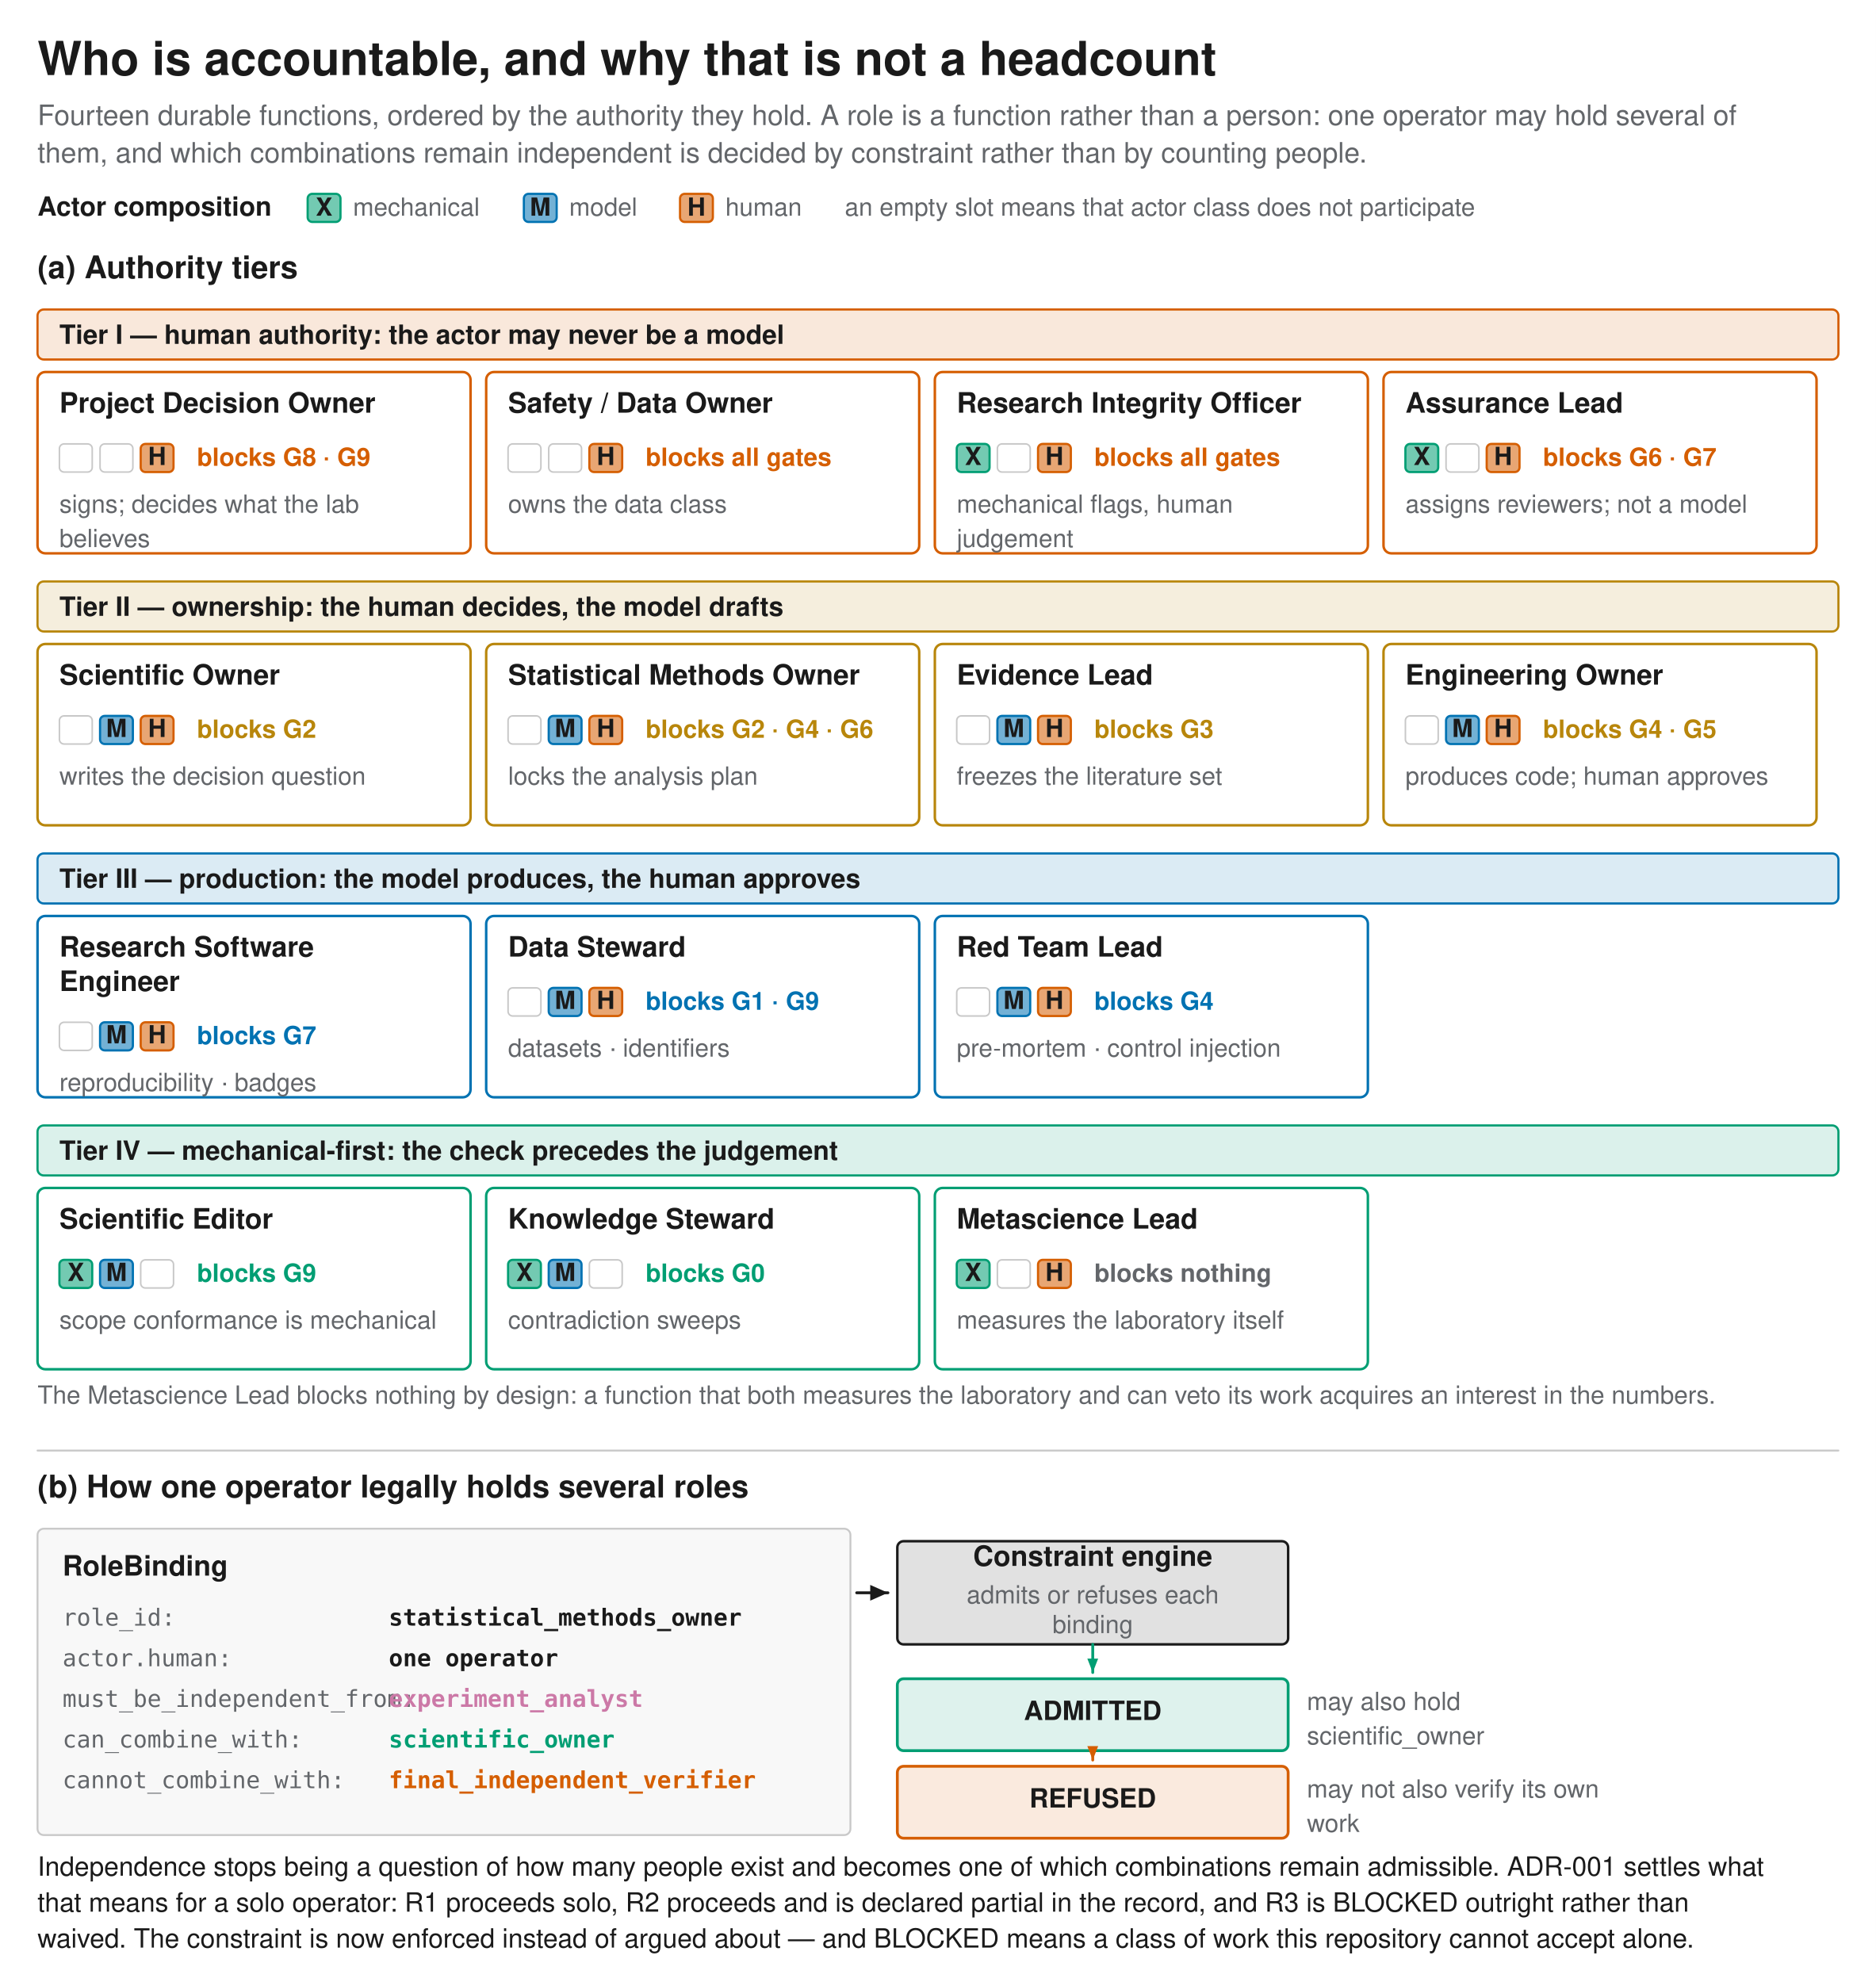
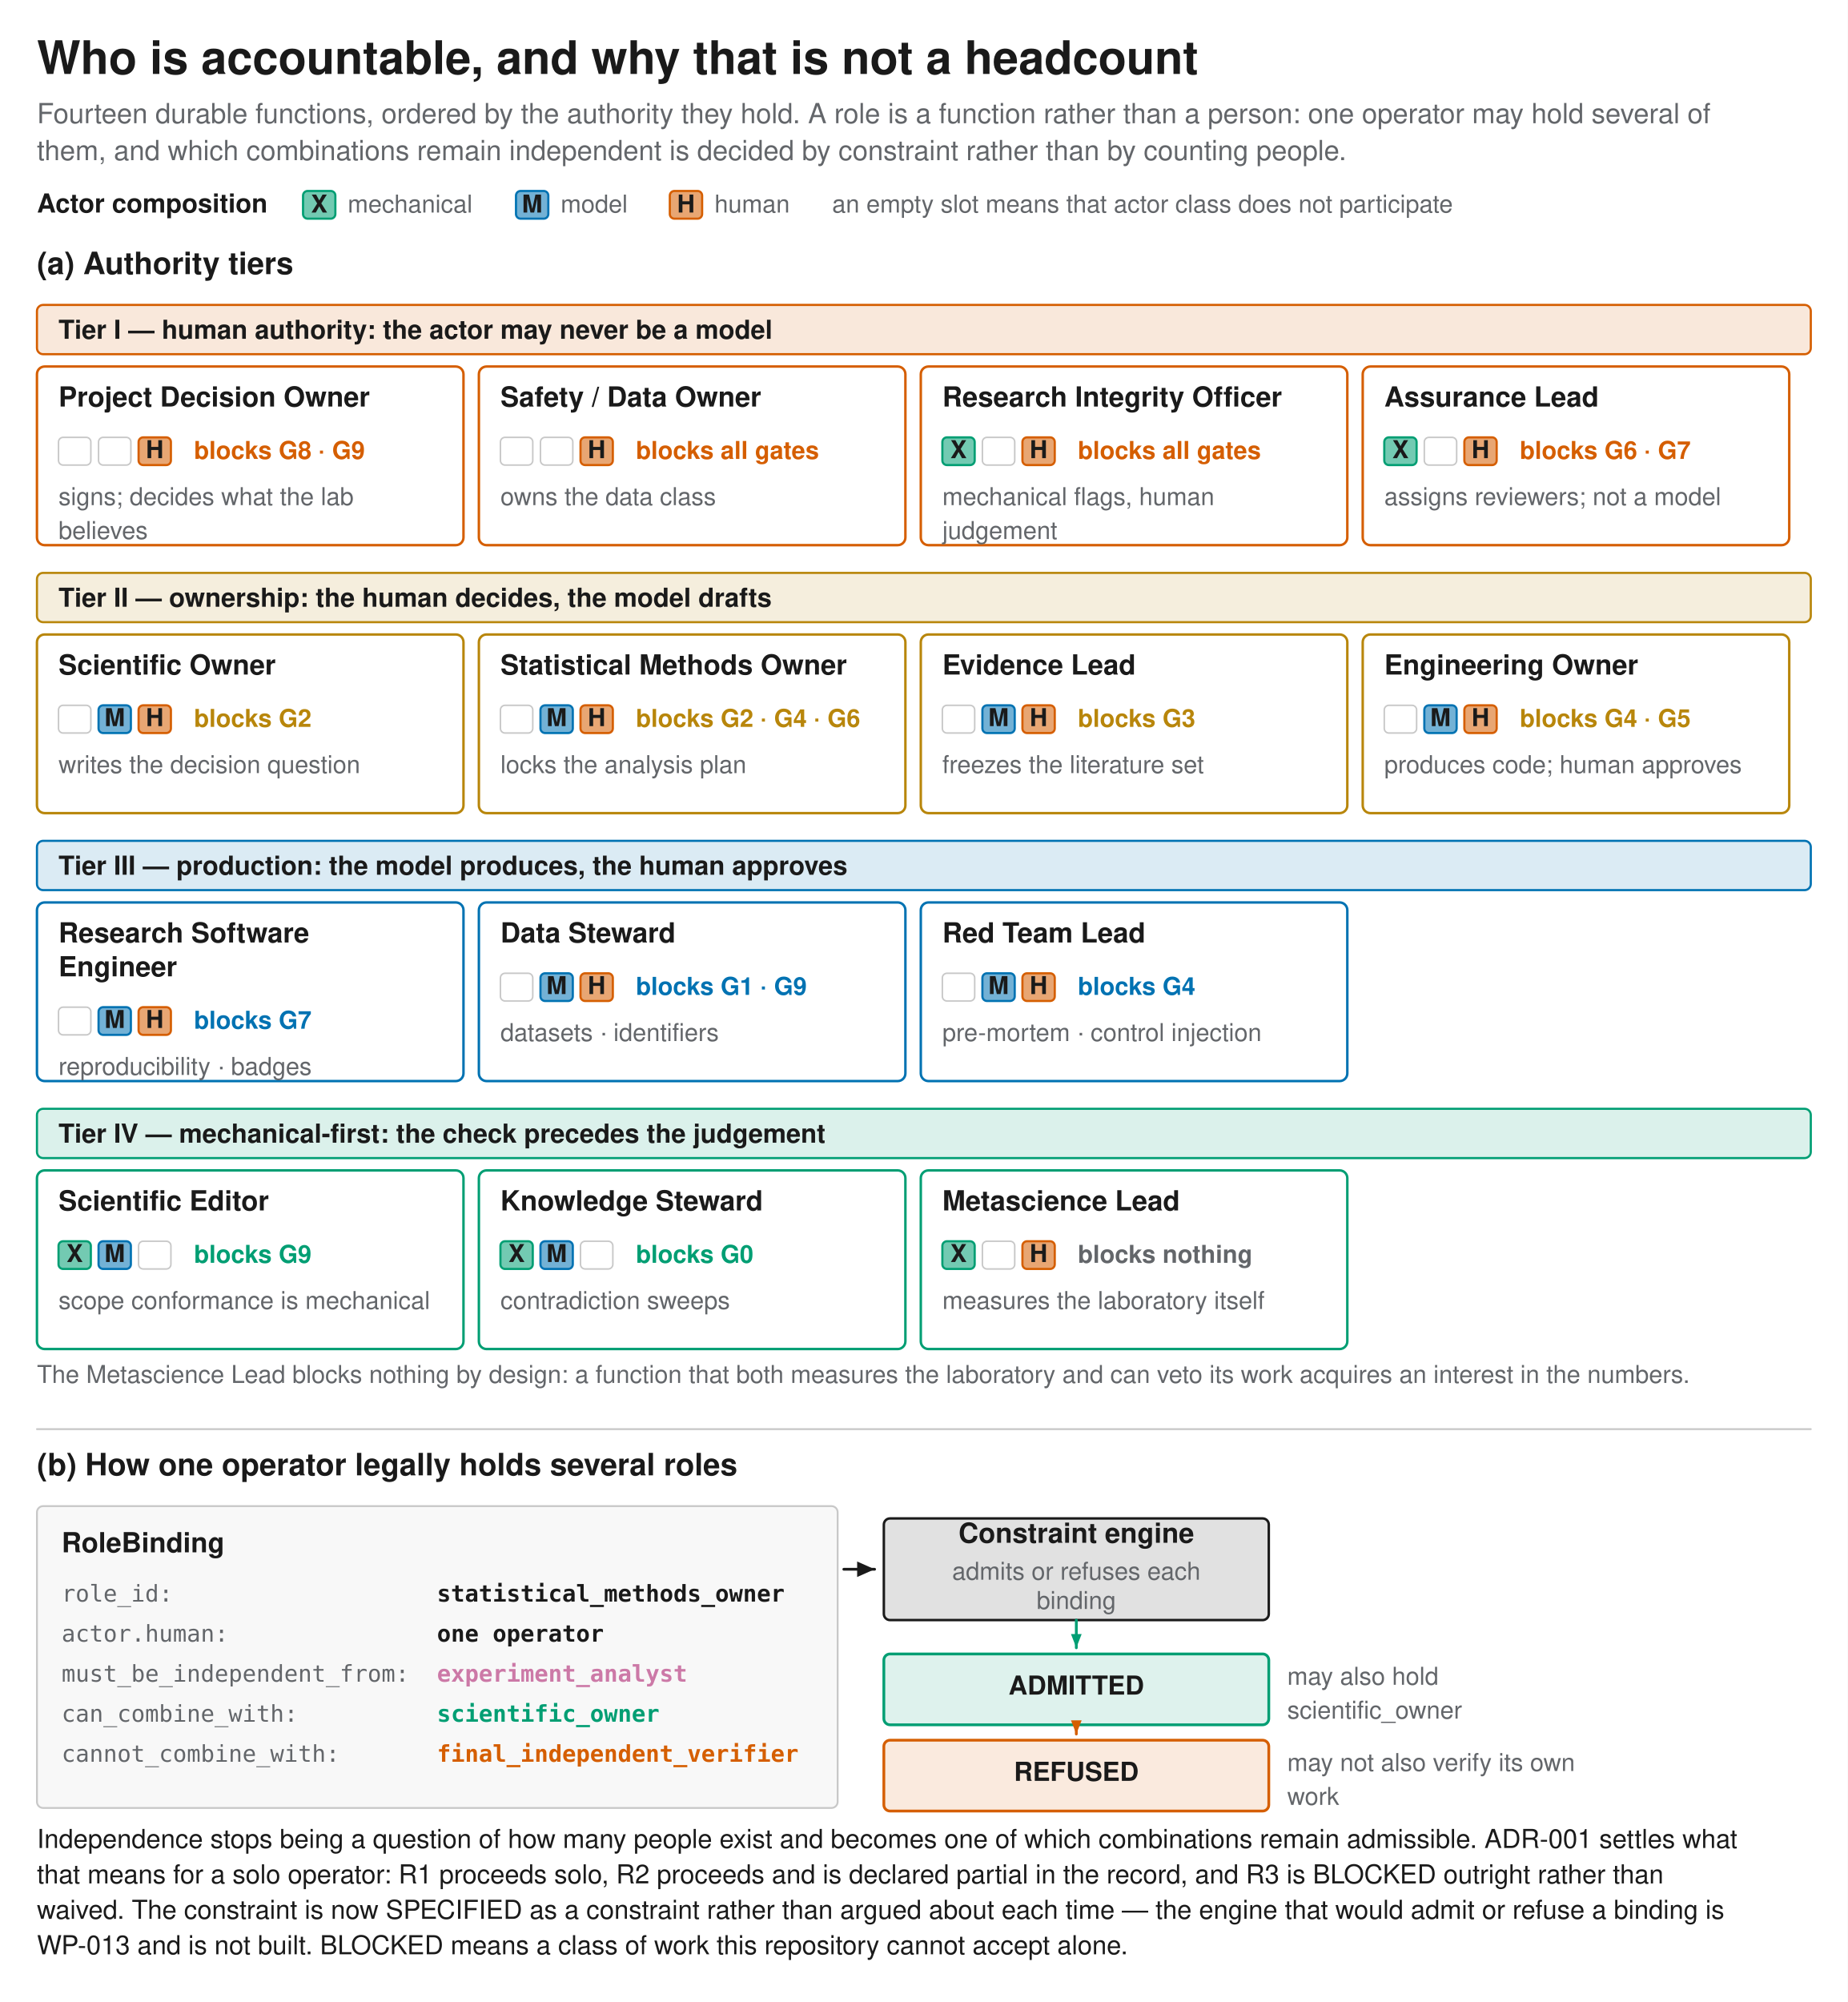
- <svg xmlns="http://www.w3.org/2000/svg" viewBox="0 0 1200 1268" width="100%" role="img">
+ <svg xmlns="http://www.w3.org/2000/svg" viewBox="0 0 1200 1300" width="100%" role="img">
  <defs>
    <marker id="arrow" viewBox="0 0 10 10" refX="9" refY="5" markerWidth="7" markerHeight="7" orient="auto-start-reverse">
      <path d="M 0 1 L 9 5 L 0 9 z" fill="context-stroke" />
    </marker>
    <marker id="arrowsm" viewBox="0 0 10 10" refX="9" refY="5" markerWidth="5.5" markerHeight="5.5" orient="auto-start-reverse">
      <path d="M 0 1.5 L 9 5 L 0 8.5 z" fill="context-stroke" />
    </marker>
    <pattern id="hatch" width="7" height="7" patternTransform="rotate(45)" patternUnits="userSpaceOnUse">
      <line x1="0" y1="0" x2="0" y2="7" stroke="#C8C8C8" stroke-width="2.2" />
    </pattern>
  </defs>
-   <rect width="1200" height="1268" fill="#FFFFFF" />
+   <rect width="1200" height="1300" fill="#FFFFFF" />
  <text x="24.0" y="48.0" font-family="Helvetica, Arial, 'Liberation Sans', 'DejaVu Sans', sans-serif" font-size="30" font-weight="700" font-style="normal" fill="#1A1A1A" text-anchor="start">Who is accountable, and why that is not a headcount</text>
  <text x="24.0" y="80.0" font-family="Helvetica, Arial, 'Liberation Sans', 'DejaVu Sans', sans-serif" font-size="18" font-weight="400" font-style="normal" fill="#63666A" text-anchor="start">Fourteen durable functions, ordered by the authority they hold. A role is a function rather than a person: one operator may hold several of</text>
  <text x="24.0" y="104.0" font-family="Helvetica, Arial, 'Liberation Sans', 'DejaVu Sans', sans-serif" font-size="18" font-weight="400" font-style="normal" fill="#63666A" text-anchor="start">them, and which combinations remain independent is decided by constraint rather than by counting people.</text>
  <text x="24.0" y="138.0" font-family="Helvetica, Arial, 'Liberation Sans', 'DejaVu Sans', sans-serif" font-size="17" font-weight="600" font-style="normal" fill="#1A1A1A" text-anchor="start">Actor composition</text>
  <rect x="196.8" y="124.0" width="21.0" height="18.0" rx="3" fill="#73cab2" stroke="#009E73" stroke-width="1.4" />
  <text x="207.3" y="138.0" font-family="Helvetica, Arial, 'Liberation Sans', 'DejaVu Sans', sans-serif" font-size="16" font-weight="700" font-style="normal" fill="#1A1A1A" text-anchor="middle">X</text>
  <text x="225.8" y="138.0" font-family="Helvetica, Arial, 'Liberation Sans', 'DejaVu Sans', sans-serif" font-size="16" font-weight="400" font-style="normal" fill="#63666A" text-anchor="start">mechanical</text>
  <rect x="335.1" y="124.0" width="21.0" height="18.0" rx="3" fill="#73b1d5" stroke="#0072B2" stroke-width="1.4" />
  <text x="345.6" y="138.0" font-family="Helvetica, Arial, 'Liberation Sans', 'DejaVu Sans', sans-serif" font-size="16" font-weight="700" font-style="normal" fill="#1A1A1A" text-anchor="middle">M</text>
  <text x="364.1" y="138.0" font-family="Helvetica, Arial, 'Liberation Sans', 'DejaVu Sans', sans-serif" font-size="16" font-weight="400" font-style="normal" fill="#63666A" text-anchor="start">model</text>
  <rect x="435.0" y="124.0" width="21.0" height="18.0" rx="3" fill="#e8a673" stroke="#D55E00" stroke-width="1.4" />
  <text x="445.5" y="138.0" font-family="Helvetica, Arial, 'Liberation Sans', 'DejaVu Sans', sans-serif" font-size="16" font-weight="700" font-style="normal" fill="#1A1A1A" text-anchor="middle">H</text>
  <text x="464.0" y="138.0" font-family="Helvetica, Arial, 'Liberation Sans', 'DejaVu Sans', sans-serif" font-size="16" font-weight="400" font-style="normal" fill="#63666A" text-anchor="start">human</text>
  <text x="540.4" y="138.0" font-family="Helvetica, Arial, 'Liberation Sans', 'DejaVu Sans', sans-serif" font-size="16" font-weight="400" font-style="normal" fill="#63666A" text-anchor="start">an empty slot means that actor class does not participate</text>
  <text x="24.0" y="178.0" font-family="Helvetica, Arial, 'Liberation Sans', 'DejaVu Sans', sans-serif" font-size="20" font-weight="700" font-style="normal" fill="#1A1A1A" text-anchor="start">(a)  Authority tiers</text>
  <rect x="24.0" y="198.0" width="1152.0" height="32.0" rx="4" fill="#f9e8db" stroke="#D55E00" stroke-width="1.4" />
  <text x="38.0" y="220.0" font-family="Helvetica, Arial, 'Liberation Sans', 'DejaVu Sans', sans-serif" font-size="17" font-weight="600" font-style="normal" fill="#1A1A1A" text-anchor="start">Tier I — human authority: the actor may never be a model</text>
  <rect x="24.0" y="238.0" width="277.0" height="116.0" rx="5" fill="#FFFFFF" stroke="#D55E00" stroke-width="1.6" />
  <text x="38.0" y="264.0" font-family="Helvetica, Arial, 'Liberation Sans', 'DejaVu Sans', sans-serif" font-size="18" font-weight="600" font-style="normal" fill="#1A1A1A" text-anchor="start">Project Decision Owner</text>
  <rect x="38.0" y="284.0" width="21.0" height="18.0" rx="3" fill="#FFFFFF" stroke="#C8C8C8" stroke-width="1.0" />
  <rect x="64.0" y="284.0" width="21.0" height="18.0" rx="3" fill="#FFFFFF" stroke="#C8C8C8" stroke-width="1.0" />
  <rect x="90.0" y="284.0" width="21.0" height="18.0" rx="3" fill="#e8a673" stroke="#D55E00" stroke-width="1.4" />
  <text x="100.5" y="297.5" font-family="Helvetica, Arial, 'Liberation Sans', 'DejaVu Sans', sans-serif" font-size="16" font-weight="700" font-style="normal" fill="#1A1A1A" text-anchor="middle">H</text>
  <text x="126.0" y="298.0" font-family="Helvetica, Arial, 'Liberation Sans', 'DejaVu Sans', sans-serif" font-size="16" font-weight="600" font-style="normal" fill="#D55E00" text-anchor="start">blocks G8 · G9</text>
  <text x="38.0" y="328.0" font-family="Helvetica, Arial, 'Liberation Sans', 'DejaVu Sans', sans-serif" font-size="16" font-weight="400" font-style="normal" fill="#63666A" text-anchor="start">signs; decides what the lab</text>
  <text x="38.0" y="350.0" font-family="Helvetica, Arial, 'Liberation Sans', 'DejaVu Sans', sans-serif" font-size="16" font-weight="400" font-style="normal" fill="#63666A" text-anchor="start">believes</text>
  <rect x="311.0" y="238.0" width="277.0" height="116.0" rx="5" fill="#FFFFFF" stroke="#D55E00" stroke-width="1.6" />
  <text x="325.0" y="264.0" font-family="Helvetica, Arial, 'Liberation Sans', 'DejaVu Sans', sans-serif" font-size="18" font-weight="600" font-style="normal" fill="#1A1A1A" text-anchor="start">Safety / Data Owner</text>
  <rect x="325.0" y="284.0" width="21.0" height="18.0" rx="3" fill="#FFFFFF" stroke="#C8C8C8" stroke-width="1.0" />
  <rect x="351.0" y="284.0" width="21.0" height="18.0" rx="3" fill="#FFFFFF" stroke="#C8C8C8" stroke-width="1.0" />
  <rect x="377.0" y="284.0" width="21.0" height="18.0" rx="3" fill="#e8a673" stroke="#D55E00" stroke-width="1.4" />
  <text x="387.5" y="297.5" font-family="Helvetica, Arial, 'Liberation Sans', 'DejaVu Sans', sans-serif" font-size="16" font-weight="700" font-style="normal" fill="#1A1A1A" text-anchor="middle">H</text>
  <text x="413.0" y="298.0" font-family="Helvetica, Arial, 'Liberation Sans', 'DejaVu Sans', sans-serif" font-size="16" font-weight="600" font-style="normal" fill="#D55E00" text-anchor="start">blocks all gates</text>
  <text x="325.0" y="328.0" font-family="Helvetica, Arial, 'Liberation Sans', 'DejaVu Sans', sans-serif" font-size="16" font-weight="400" font-style="normal" fill="#63666A" text-anchor="start">owns the data class</text>
  <rect x="598.0" y="238.0" width="277.0" height="116.0" rx="5" fill="#FFFFFF" stroke="#D55E00" stroke-width="1.6" />
  <text x="612.0" y="264.0" font-family="Helvetica, Arial, 'Liberation Sans', 'DejaVu Sans', sans-serif" font-size="18" font-weight="600" font-style="normal" fill="#1A1A1A" text-anchor="start">Research Integrity Officer</text>
  <rect x="612.0" y="284.0" width="21.0" height="18.0" rx="3" fill="#73cab2" stroke="#009E73" stroke-width="1.4" />
  <text x="622.5" y="297.5" font-family="Helvetica, Arial, 'Liberation Sans', 'DejaVu Sans', sans-serif" font-size="16" font-weight="700" font-style="normal" fill="#1A1A1A" text-anchor="middle">X</text>
  <rect x="638.0" y="284.0" width="21.0" height="18.0" rx="3" fill="#FFFFFF" stroke="#C8C8C8" stroke-width="1.0" />
  <rect x="664.0" y="284.0" width="21.0" height="18.0" rx="3" fill="#e8a673" stroke="#D55E00" stroke-width="1.4" />
  <text x="674.5" y="297.5" font-family="Helvetica, Arial, 'Liberation Sans', 'DejaVu Sans', sans-serif" font-size="16" font-weight="700" font-style="normal" fill="#1A1A1A" text-anchor="middle">H</text>
  <text x="700.0" y="298.0" font-family="Helvetica, Arial, 'Liberation Sans', 'DejaVu Sans', sans-serif" font-size="16" font-weight="600" font-style="normal" fill="#D55E00" text-anchor="start">blocks all gates</text>
  <text x="612.0" y="328.0" font-family="Helvetica, Arial, 'Liberation Sans', 'DejaVu Sans', sans-serif" font-size="16" font-weight="400" font-style="normal" fill="#63666A" text-anchor="start">mechanical flags, human</text>
  <text x="612.0" y="350.0" font-family="Helvetica, Arial, 'Liberation Sans', 'DejaVu Sans', sans-serif" font-size="16" font-weight="400" font-style="normal" fill="#63666A" text-anchor="start">judgement</text>
  <rect x="885.0" y="238.0" width="277.0" height="116.0" rx="5" fill="#FFFFFF" stroke="#D55E00" stroke-width="1.6" />
  <text x="899.0" y="264.0" font-family="Helvetica, Arial, 'Liberation Sans', 'DejaVu Sans', sans-serif" font-size="18" font-weight="600" font-style="normal" fill="#1A1A1A" text-anchor="start">Assurance Lead</text>
  <rect x="899.0" y="284.0" width="21.0" height="18.0" rx="3" fill="#73cab2" stroke="#009E73" stroke-width="1.4" />
  <text x="909.5" y="297.5" font-family="Helvetica, Arial, 'Liberation Sans', 'DejaVu Sans', sans-serif" font-size="16" font-weight="700" font-style="normal" fill="#1A1A1A" text-anchor="middle">X</text>
  <rect x="925.0" y="284.0" width="21.0" height="18.0" rx="3" fill="#FFFFFF" stroke="#C8C8C8" stroke-width="1.0" />
  <rect x="951.0" y="284.0" width="21.0" height="18.0" rx="3" fill="#e8a673" stroke="#D55E00" stroke-width="1.4" />
  <text x="961.5" y="297.5" font-family="Helvetica, Arial, 'Liberation Sans', 'DejaVu Sans', sans-serif" font-size="16" font-weight="700" font-style="normal" fill="#1A1A1A" text-anchor="middle">H</text>
  <text x="987.0" y="298.0" font-family="Helvetica, Arial, 'Liberation Sans', 'DejaVu Sans', sans-serif" font-size="16" font-weight="600" font-style="normal" fill="#D55E00" text-anchor="start">blocks G6 · G7</text>
  <text x="899.0" y="328.0" font-family="Helvetica, Arial, 'Liberation Sans', 'DejaVu Sans', sans-serif" font-size="16" font-weight="400" font-style="normal" fill="#63666A" text-anchor="start">assigns reviewers; not a model</text>
  <rect x="24.0" y="372.0" width="1152.0" height="32.0" rx="4" fill="#f5eedd" stroke="#B8860B" stroke-width="1.4" />
  <text x="38.0" y="394.0" font-family="Helvetica, Arial, 'Liberation Sans', 'DejaVu Sans', sans-serif" font-size="17" font-weight="600" font-style="normal" fill="#1A1A1A" text-anchor="start">Tier II — ownership: the human decides, the model drafts</text>
  <rect x="24.0" y="412.0" width="277.0" height="116.0" rx="5" fill="#FFFFFF" stroke="#B8860B" stroke-width="1.6" />
  <text x="38.0" y="438.0" font-family="Helvetica, Arial, 'Liberation Sans', 'DejaVu Sans', sans-serif" font-size="18" font-weight="600" font-style="normal" fill="#1A1A1A" text-anchor="start">Scientific Owner</text>
  <rect x="38.0" y="458.0" width="21.0" height="18.0" rx="3" fill="#FFFFFF" stroke="#C8C8C8" stroke-width="1.0" />
  <rect x="64.0" y="458.0" width="21.0" height="18.0" rx="3" fill="#73b1d5" stroke="#0072B2" stroke-width="1.4" />
  <text x="74.5" y="471.5" font-family="Helvetica, Arial, 'Liberation Sans', 'DejaVu Sans', sans-serif" font-size="16" font-weight="700" font-style="normal" fill="#1A1A1A" text-anchor="middle">M</text>
  <rect x="90.0" y="458.0" width="21.0" height="18.0" rx="3" fill="#e8a673" stroke="#D55E00" stroke-width="1.4" />
  <text x="100.5" y="471.5" font-family="Helvetica, Arial, 'Liberation Sans', 'DejaVu Sans', sans-serif" font-size="16" font-weight="700" font-style="normal" fill="#1A1A1A" text-anchor="middle">H</text>
  <text x="126.0" y="472.0" font-family="Helvetica, Arial, 'Liberation Sans', 'DejaVu Sans', sans-serif" font-size="16" font-weight="600" font-style="normal" fill="#B8860B" text-anchor="start">blocks G2</text>
  <text x="38.0" y="502.0" font-family="Helvetica, Arial, 'Liberation Sans', 'DejaVu Sans', sans-serif" font-size="16" font-weight="400" font-style="normal" fill="#63666A" text-anchor="start">writes the decision question</text>
  <rect x="311.0" y="412.0" width="277.0" height="116.0" rx="5" fill="#FFFFFF" stroke="#B8860B" stroke-width="1.6" />
  <text x="325.0" y="438.0" font-family="Helvetica, Arial, 'Liberation Sans', 'DejaVu Sans', sans-serif" font-size="18" font-weight="600" font-style="normal" fill="#1A1A1A" text-anchor="start">Statistical Methods Owner</text>
  <rect x="325.0" y="458.0" width="21.0" height="18.0" rx="3" fill="#FFFFFF" stroke="#C8C8C8" stroke-width="1.0" />
  <rect x="351.0" y="458.0" width="21.0" height="18.0" rx="3" fill="#73b1d5" stroke="#0072B2" stroke-width="1.4" />
  <text x="361.5" y="471.5" font-family="Helvetica, Arial, 'Liberation Sans', 'DejaVu Sans', sans-serif" font-size="16" font-weight="700" font-style="normal" fill="#1A1A1A" text-anchor="middle">M</text>
  <rect x="377.0" y="458.0" width="21.0" height="18.0" rx="3" fill="#e8a673" stroke="#D55E00" stroke-width="1.4" />
  <text x="387.5" y="471.5" font-family="Helvetica, Arial, 'Liberation Sans', 'DejaVu Sans', sans-serif" font-size="16" font-weight="700" font-style="normal" fill="#1A1A1A" text-anchor="middle">H</text>
  <text x="413.0" y="472.0" font-family="Helvetica, Arial, 'Liberation Sans', 'DejaVu Sans', sans-serif" font-size="16" font-weight="600" font-style="normal" fill="#B8860B" text-anchor="start">blocks G2 · G4 · G6</text>
  <text x="325.0" y="502.0" font-family="Helvetica, Arial, 'Liberation Sans', 'DejaVu Sans', sans-serif" font-size="16" font-weight="400" font-style="normal" fill="#63666A" text-anchor="start">locks the analysis plan</text>
  <rect x="598.0" y="412.0" width="277.0" height="116.0" rx="5" fill="#FFFFFF" stroke="#B8860B" stroke-width="1.6" />
  <text x="612.0" y="438.0" font-family="Helvetica, Arial, 'Liberation Sans', 'DejaVu Sans', sans-serif" font-size="18" font-weight="600" font-style="normal" fill="#1A1A1A" text-anchor="start">Evidence Lead</text>
  <rect x="612.0" y="458.0" width="21.0" height="18.0" rx="3" fill="#FFFFFF" stroke="#C8C8C8" stroke-width="1.0" />
  <rect x="638.0" y="458.0" width="21.0" height="18.0" rx="3" fill="#73b1d5" stroke="#0072B2" stroke-width="1.4" />
  <text x="648.5" y="471.5" font-family="Helvetica, Arial, 'Liberation Sans', 'DejaVu Sans', sans-serif" font-size="16" font-weight="700" font-style="normal" fill="#1A1A1A" text-anchor="middle">M</text>
  <rect x="664.0" y="458.0" width="21.0" height="18.0" rx="3" fill="#e8a673" stroke="#D55E00" stroke-width="1.4" />
  <text x="674.5" y="471.5" font-family="Helvetica, Arial, 'Liberation Sans', 'DejaVu Sans', sans-serif" font-size="16" font-weight="700" font-style="normal" fill="#1A1A1A" text-anchor="middle">H</text>
  <text x="700.0" y="472.0" font-family="Helvetica, Arial, 'Liberation Sans', 'DejaVu Sans', sans-serif" font-size="16" font-weight="600" font-style="normal" fill="#B8860B" text-anchor="start">blocks G3</text>
  <text x="612.0" y="502.0" font-family="Helvetica, Arial, 'Liberation Sans', 'DejaVu Sans', sans-serif" font-size="16" font-weight="400" font-style="normal" fill="#63666A" text-anchor="start">freezes the literature set</text>
  <rect x="885.0" y="412.0" width="277.0" height="116.0" rx="5" fill="#FFFFFF" stroke="#B8860B" stroke-width="1.6" />
  <text x="899.0" y="438.0" font-family="Helvetica, Arial, 'Liberation Sans', 'DejaVu Sans', sans-serif" font-size="18" font-weight="600" font-style="normal" fill="#1A1A1A" text-anchor="start">Engineering Owner</text>
  <rect x="899.0" y="458.0" width="21.0" height="18.0" rx="3" fill="#FFFFFF" stroke="#C8C8C8" stroke-width="1.0" />
  <rect x="925.0" y="458.0" width="21.0" height="18.0" rx="3" fill="#73b1d5" stroke="#0072B2" stroke-width="1.4" />
  <text x="935.5" y="471.5" font-family="Helvetica, Arial, 'Liberation Sans', 'DejaVu Sans', sans-serif" font-size="16" font-weight="700" font-style="normal" fill="#1A1A1A" text-anchor="middle">M</text>
  <rect x="951.0" y="458.0" width="21.0" height="18.0" rx="3" fill="#e8a673" stroke="#D55E00" stroke-width="1.4" />
  <text x="961.5" y="471.5" font-family="Helvetica, Arial, 'Liberation Sans', 'DejaVu Sans', sans-serif" font-size="16" font-weight="700" font-style="normal" fill="#1A1A1A" text-anchor="middle">H</text>
  <text x="987.0" y="472.0" font-family="Helvetica, Arial, 'Liberation Sans', 'DejaVu Sans', sans-serif" font-size="16" font-weight="600" font-style="normal" fill="#B8860B" text-anchor="start">blocks G4 · G5</text>
  <text x="899.0" y="502.0" font-family="Helvetica, Arial, 'Liberation Sans', 'DejaVu Sans', sans-serif" font-size="16" font-weight="400" font-style="normal" fill="#63666A" text-anchor="start">produces code; human approves</text>
  <rect x="24.0" y="546.0" width="1152.0" height="32.0" rx="4" fill="#dbebf4" stroke="#0072B2" stroke-width="1.4" />
  <text x="38.0" y="568.0" font-family="Helvetica, Arial, 'Liberation Sans', 'DejaVu Sans', sans-serif" font-size="17" font-weight="600" font-style="normal" fill="#1A1A1A" text-anchor="start">Tier III — production: the model produces, the human approves</text>
  <rect x="24.0" y="586.0" width="277.0" height="116.0" rx="5" fill="#FFFFFF" stroke="#0072B2" stroke-width="1.6" />
  <text x="38.0" y="612.0" font-family="Helvetica, Arial, 'Liberation Sans', 'DejaVu Sans', sans-serif" font-size="18" font-weight="600" font-style="normal" fill="#1A1A1A" text-anchor="start">Research Software</text>
  <text x="38.0" y="634.0" font-family="Helvetica, Arial, 'Liberation Sans', 'DejaVu Sans', sans-serif" font-size="18" font-weight="600" font-style="normal" fill="#1A1A1A" text-anchor="start">Engineer</text>
  <rect x="38.0" y="654.0" width="21.0" height="18.0" rx="3" fill="#FFFFFF" stroke="#C8C8C8" stroke-width="1.0" />
  <rect x="64.0" y="654.0" width="21.0" height="18.0" rx="3" fill="#73b1d5" stroke="#0072B2" stroke-width="1.4" />
  <text x="74.5" y="667.5" font-family="Helvetica, Arial, 'Liberation Sans', 'DejaVu Sans', sans-serif" font-size="16" font-weight="700" font-style="normal" fill="#1A1A1A" text-anchor="middle">M</text>
  <rect x="90.0" y="654.0" width="21.0" height="18.0" rx="3" fill="#e8a673" stroke="#D55E00" stroke-width="1.4" />
  <text x="100.5" y="667.5" font-family="Helvetica, Arial, 'Liberation Sans', 'DejaVu Sans', sans-serif" font-size="16" font-weight="700" font-style="normal" fill="#1A1A1A" text-anchor="middle">H</text>
  <text x="126.0" y="668.0" font-family="Helvetica, Arial, 'Liberation Sans', 'DejaVu Sans', sans-serif" font-size="16" font-weight="600" font-style="normal" fill="#0072B2" text-anchor="start">blocks G7</text>
  <text x="38.0" y="698.0" font-family="Helvetica, Arial, 'Liberation Sans', 'DejaVu Sans', sans-serif" font-size="16" font-weight="400" font-style="normal" fill="#63666A" text-anchor="start">reproducibility · badges</text>
  <rect x="311.0" y="586.0" width="277.0" height="116.0" rx="5" fill="#FFFFFF" stroke="#0072B2" stroke-width="1.6" />
  <text x="325.0" y="612.0" font-family="Helvetica, Arial, 'Liberation Sans', 'DejaVu Sans', sans-serif" font-size="18" font-weight="600" font-style="normal" fill="#1A1A1A" text-anchor="start">Data Steward</text>
  <rect x="325.0" y="632.0" width="21.0" height="18.0" rx="3" fill="#FFFFFF" stroke="#C8C8C8" stroke-width="1.0" />
  <rect x="351.0" y="632.0" width="21.0" height="18.0" rx="3" fill="#73b1d5" stroke="#0072B2" stroke-width="1.4" />
  <text x="361.5" y="645.5" font-family="Helvetica, Arial, 'Liberation Sans', 'DejaVu Sans', sans-serif" font-size="16" font-weight="700" font-style="normal" fill="#1A1A1A" text-anchor="middle">M</text>
  <rect x="377.0" y="632.0" width="21.0" height="18.0" rx="3" fill="#e8a673" stroke="#D55E00" stroke-width="1.4" />
  <text x="387.5" y="645.5" font-family="Helvetica, Arial, 'Liberation Sans', 'DejaVu Sans', sans-serif" font-size="16" font-weight="700" font-style="normal" fill="#1A1A1A" text-anchor="middle">H</text>
  <text x="413.0" y="646.0" font-family="Helvetica, Arial, 'Liberation Sans', 'DejaVu Sans', sans-serif" font-size="16" font-weight="600" font-style="normal" fill="#0072B2" text-anchor="start">blocks G1 · G9</text>
  <text x="325.0" y="676.0" font-family="Helvetica, Arial, 'Liberation Sans', 'DejaVu Sans', sans-serif" font-size="16" font-weight="400" font-style="normal" fill="#63666A" text-anchor="start">datasets · identifiers</text>
  <rect x="598.0" y="586.0" width="277.0" height="116.0" rx="5" fill="#FFFFFF" stroke="#0072B2" stroke-width="1.6" />
  <text x="612.0" y="612.0" font-family="Helvetica, Arial, 'Liberation Sans', 'DejaVu Sans', sans-serif" font-size="18" font-weight="600" font-style="normal" fill="#1A1A1A" text-anchor="start">Red Team Lead</text>
  <rect x="612.0" y="632.0" width="21.0" height="18.0" rx="3" fill="#FFFFFF" stroke="#C8C8C8" stroke-width="1.0" />
  <rect x="638.0" y="632.0" width="21.0" height="18.0" rx="3" fill="#73b1d5" stroke="#0072B2" stroke-width="1.4" />
  <text x="648.5" y="645.5" font-family="Helvetica, Arial, 'Liberation Sans', 'DejaVu Sans', sans-serif" font-size="16" font-weight="700" font-style="normal" fill="#1A1A1A" text-anchor="middle">M</text>
  <rect x="664.0" y="632.0" width="21.0" height="18.0" rx="3" fill="#e8a673" stroke="#D55E00" stroke-width="1.4" />
  <text x="674.5" y="645.5" font-family="Helvetica, Arial, 'Liberation Sans', 'DejaVu Sans', sans-serif" font-size="16" font-weight="700" font-style="normal" fill="#1A1A1A" text-anchor="middle">H</text>
  <text x="700.0" y="646.0" font-family="Helvetica, Arial, 'Liberation Sans', 'DejaVu Sans', sans-serif" font-size="16" font-weight="600" font-style="normal" fill="#0072B2" text-anchor="start">blocks G4</text>
  <text x="612.0" y="676.0" font-family="Helvetica, Arial, 'Liberation Sans', 'DejaVu Sans', sans-serif" font-size="16" font-weight="400" font-style="normal" fill="#63666A" text-anchor="start">pre-mortem · control injection</text>
  <rect x="24.0" y="720.0" width="1152.0" height="32.0" rx="4" fill="#dbf1eb" stroke="#009E73" stroke-width="1.4" />
  <text x="38.0" y="742.0" font-family="Helvetica, Arial, 'Liberation Sans', 'DejaVu Sans', sans-serif" font-size="17" font-weight="600" font-style="normal" fill="#1A1A1A" text-anchor="start">Tier IV — mechanical-first: the check precedes the judgement</text>
  <rect x="24.0" y="760.0" width="277.0" height="116.0" rx="5" fill="#FFFFFF" stroke="#009E73" stroke-width="1.6" />
  <text x="38.0" y="786.0" font-family="Helvetica, Arial, 'Liberation Sans', 'DejaVu Sans', sans-serif" font-size="18" font-weight="600" font-style="normal" fill="#1A1A1A" text-anchor="start">Scientific Editor</text>
  <rect x="38.0" y="806.0" width="21.0" height="18.0" rx="3" fill="#73cab2" stroke="#009E73" stroke-width="1.4" />
  <text x="48.5" y="819.5" font-family="Helvetica, Arial, 'Liberation Sans', 'DejaVu Sans', sans-serif" font-size="16" font-weight="700" font-style="normal" fill="#1A1A1A" text-anchor="middle">X</text>
  <rect x="64.0" y="806.0" width="21.0" height="18.0" rx="3" fill="#73b1d5" stroke="#0072B2" stroke-width="1.4" />
  <text x="74.5" y="819.5" font-family="Helvetica, Arial, 'Liberation Sans', 'DejaVu Sans', sans-serif" font-size="16" font-weight="700" font-style="normal" fill="#1A1A1A" text-anchor="middle">M</text>
  <rect x="90.0" y="806.0" width="21.0" height="18.0" rx="3" fill="#FFFFFF" stroke="#C8C8C8" stroke-width="1.0" />
  <text x="126.0" y="820.0" font-family="Helvetica, Arial, 'Liberation Sans', 'DejaVu Sans', sans-serif" font-size="16" font-weight="600" font-style="normal" fill="#009E73" text-anchor="start">blocks G9</text>
  <text x="38.0" y="850.0" font-family="Helvetica, Arial, 'Liberation Sans', 'DejaVu Sans', sans-serif" font-size="16" font-weight="400" font-style="normal" fill="#63666A" text-anchor="start">scope conformance is mechanical</text>
  <rect x="311.0" y="760.0" width="277.0" height="116.0" rx="5" fill="#FFFFFF" stroke="#009E73" stroke-width="1.6" />
  <text x="325.0" y="786.0" font-family="Helvetica, Arial, 'Liberation Sans', 'DejaVu Sans', sans-serif" font-size="18" font-weight="600" font-style="normal" fill="#1A1A1A" text-anchor="start">Knowledge Steward</text>
  <rect x="325.0" y="806.0" width="21.0" height="18.0" rx="3" fill="#73cab2" stroke="#009E73" stroke-width="1.4" />
  <text x="335.5" y="819.5" font-family="Helvetica, Arial, 'Liberation Sans', 'DejaVu Sans', sans-serif" font-size="16" font-weight="700" font-style="normal" fill="#1A1A1A" text-anchor="middle">X</text>
  <rect x="351.0" y="806.0" width="21.0" height="18.0" rx="3" fill="#73b1d5" stroke="#0072B2" stroke-width="1.4" />
  <text x="361.5" y="819.5" font-family="Helvetica, Arial, 'Liberation Sans', 'DejaVu Sans', sans-serif" font-size="16" font-weight="700" font-style="normal" fill="#1A1A1A" text-anchor="middle">M</text>
  <rect x="377.0" y="806.0" width="21.0" height="18.0" rx="3" fill="#FFFFFF" stroke="#C8C8C8" stroke-width="1.0" />
  <text x="413.0" y="820.0" font-family="Helvetica, Arial, 'Liberation Sans', 'DejaVu Sans', sans-serif" font-size="16" font-weight="600" font-style="normal" fill="#009E73" text-anchor="start">blocks G0</text>
  <text x="325.0" y="850.0" font-family="Helvetica, Arial, 'Liberation Sans', 'DejaVu Sans', sans-serif" font-size="16" font-weight="400" font-style="normal" fill="#63666A" text-anchor="start">contradiction sweeps</text>
  <rect x="598.0" y="760.0" width="277.0" height="116.0" rx="5" fill="#FFFFFF" stroke="#009E73" stroke-width="1.6" />
  <text x="612.0" y="786.0" font-family="Helvetica, Arial, 'Liberation Sans', 'DejaVu Sans', sans-serif" font-size="18" font-weight="600" font-style="normal" fill="#1A1A1A" text-anchor="start">Metascience Lead</text>
  <rect x="612.0" y="806.0" width="21.0" height="18.0" rx="3" fill="#73cab2" stroke="#009E73" stroke-width="1.4" />
  <text x="622.5" y="819.5" font-family="Helvetica, Arial, 'Liberation Sans', 'DejaVu Sans', sans-serif" font-size="16" font-weight="700" font-style="normal" fill="#1A1A1A" text-anchor="middle">X</text>
  <rect x="638.0" y="806.0" width="21.0" height="18.0" rx="3" fill="#FFFFFF" stroke="#C8C8C8" stroke-width="1.0" />
  <rect x="664.0" y="806.0" width="21.0" height="18.0" rx="3" fill="#e8a673" stroke="#D55E00" stroke-width="1.4" />
  <text x="674.5" y="819.5" font-family="Helvetica, Arial, 'Liberation Sans', 'DejaVu Sans', sans-serif" font-size="16" font-weight="700" font-style="normal" fill="#1A1A1A" text-anchor="middle">H</text>
  <text x="700.0" y="820.0" font-family="Helvetica, Arial, 'Liberation Sans', 'DejaVu Sans', sans-serif" font-size="16" font-weight="600" font-style="normal" fill="#63666A" text-anchor="start">blocks nothing</text>
  <text x="612.0" y="850.0" font-family="Helvetica, Arial, 'Liberation Sans', 'DejaVu Sans', sans-serif" font-size="16" font-weight="400" font-style="normal" fill="#63666A" text-anchor="start">measures the laboratory itself</text>
  <text x="24.0" y="898.0" font-family="Helvetica, Arial, 'Liberation Sans', 'DejaVu Sans', sans-serif" font-size="16" font-weight="400" font-style="normal" fill="#63666A" text-anchor="start">The Metascience Lead blocks nothing by design: a function that both measures the laboratory and can veto its work acquires an interest in the numbers.</text>
  <path d="M 24 928 L 1176 928" fill="none" stroke="#C8C8C8" stroke-width="1.2" stroke-linecap="round" stroke-linejoin="round" />
  <text x="24.0" y="958.0" font-family="Helvetica, Arial, 'Liberation Sans', 'DejaVu Sans', sans-serif" font-size="20" font-weight="700" font-style="normal" fill="#1A1A1A" text-anchor="start">(b)  How one operator legally holds several roles</text>
  <rect x="24.0" y="978.0" width="520.0" height="196.0" rx="4" fill="#f8f8f8" stroke="#C8C8C8" stroke-width="1.2" />
  <text x="40.0" y="1008.0" font-family="Helvetica, Arial, 'Liberation Sans', 'DejaVu Sans', sans-serif" font-size="18" font-weight="700" font-style="normal" fill="#1A1A1A" text-anchor="start">RoleBinding</text>
  <text x="40.0" y="1040.0" font-family="'DejaVu Sans Mono', 'Liberation Mono', Menlo, monospace" font-size="15" font-weight="400" font-style="normal" fill="#63666A" text-anchor="start">role_id:</text>
-   <text x="248.7" y="1040.0" font-family="'DejaVu Sans Mono', 'Liberation Mono', Menlo, monospace" font-size="15" font-weight="600" font-style="normal" fill="#1A1A1A" text-anchor="start">statistical_methods_owner</text>
+   <text x="283.8" y="1040.0" font-family="'DejaVu Sans Mono', 'Liberation Mono', Menlo, monospace" font-size="15" font-weight="600" font-style="normal" fill="#1A1A1A" text-anchor="start">statistical_methods_owner</text>
  <text x="40.0" y="1066.0" font-family="'DejaVu Sans Mono', 'Liberation Mono', Menlo, monospace" font-size="15" font-weight="400" font-style="normal" fill="#63666A" text-anchor="start">actor.human:</text>
-   <text x="248.7" y="1066.0" font-family="'DejaVu Sans Mono', 'Liberation Mono', Menlo, monospace" font-size="15" font-weight="600" font-style="normal" fill="#1A1A1A" text-anchor="start">one operator</text>
+   <text x="283.8" y="1066.0" font-family="'DejaVu Sans Mono', 'Liberation Mono', Menlo, monospace" font-size="15" font-weight="600" font-style="normal" fill="#1A1A1A" text-anchor="start">one operator</text>
  <text x="40.0" y="1092.0" font-family="'DejaVu Sans Mono', 'Liberation Mono', Menlo, monospace" font-size="15" font-weight="400" font-style="normal" fill="#63666A" text-anchor="start">must_be_independent_from:</text>
-   <text x="248.7" y="1092.0" font-family="'DejaVu Sans Mono', 'Liberation Mono', Menlo, monospace" font-size="15" font-weight="600" font-style="normal" fill="#CC79A7" text-anchor="start">experiment_analyst</text>
+   <text x="283.8" y="1092.0" font-family="'DejaVu Sans Mono', 'Liberation Mono', Menlo, monospace" font-size="15" font-weight="600" font-style="normal" fill="#CC79A7" text-anchor="start">experiment_analyst</text>
  <text x="40.0" y="1118.0" font-family="'DejaVu Sans Mono', 'Liberation Mono', Menlo, monospace" font-size="15" font-weight="400" font-style="normal" fill="#63666A" text-anchor="start">can_combine_with:</text>
-   <text x="248.7" y="1118.0" font-family="'DejaVu Sans Mono', 'Liberation Mono', Menlo, monospace" font-size="15" font-weight="600" font-style="normal" fill="#009E73" text-anchor="start">scientific_owner</text>
+   <text x="283.8" y="1118.0" font-family="'DejaVu Sans Mono', 'Liberation Mono', Menlo, monospace" font-size="15" font-weight="600" font-style="normal" fill="#009E73" text-anchor="start">scientific_owner</text>
  <text x="40.0" y="1144.0" font-family="'DejaVu Sans Mono', 'Liberation Mono', Menlo, monospace" font-size="15" font-weight="400" font-style="normal" fill="#63666A" text-anchor="start">cannot_combine_with:</text>
-   <text x="248.7" y="1144.0" font-family="'DejaVu Sans Mono', 'Liberation Mono', Menlo, monospace" font-size="15" font-weight="600" font-style="normal" fill="#D55E00" text-anchor="start">final_independent_verifier</text>
+   <text x="283.8" y="1144.0" font-family="'DejaVu Sans Mono', 'Liberation Mono', Menlo, monospace" font-size="15" font-weight="600" font-style="normal" fill="#D55E00" text-anchor="start">final_independent_verifier</text>
  <rect x="574.0" y="986.0" width="250.0" height="66.0" rx="4" fill="#e1e1e1" stroke="#1A1A1A" stroke-width="1.6" />
  <text x="699.0" y="1001.8" font-family="Helvetica, Arial, 'Liberation Sans', 'DejaVu Sans', sans-serif" font-size="18" font-weight="600" font-style="normal" fill="#1A1A1A" text-anchor="middle">Constraint engine</text>
  <text x="699.0" y="1025.8" font-family="Helvetica, Arial, 'Liberation Sans', 'DejaVu Sans', sans-serif" font-size="16" font-weight="400" font-style="normal" fill="#63666A" text-anchor="middle">admits or refuses each</text>
  <text x="699.0" y="1044.8" font-family="Helvetica, Arial, 'Liberation Sans', 'DejaVu Sans', sans-serif" font-size="16" font-weight="400" font-style="normal" fill="#63666A" text-anchor="middle">binding</text>
  <path d="M 548 1019 L 568 1019" fill="none" stroke="#1A1A1A" stroke-width="1.8" stroke-linecap="round" stroke-linejoin="round" marker-end="url(#arrow)" />
  <rect x="574.0" y="1074.0" width="250.0" height="46.0" rx="4" fill="#def2ed" stroke="#009E73" stroke-width="1.8" />
  <text x="699.0" y="1100.4" font-family="Helvetica, Arial, 'Liberation Sans', 'DejaVu Sans', sans-serif" font-size="17" font-weight="600" font-style="normal" fill="#1A1A1A" text-anchor="middle">ADMITTED</text>
  <rect x="574.0" y="1130.0" width="250.0" height="46.0" rx="4" fill="#faeade" stroke="#D55E00" stroke-width="1.8" />
  <text x="699.0" y="1156.4" font-family="Helvetica, Arial, 'Liberation Sans', 'DejaVu Sans', sans-serif" font-size="17" font-weight="600" font-style="normal" fill="#1A1A1A" text-anchor="middle">REFUSED</text>
  <path d="M 699 1052 L 699 1070" fill="none" stroke="#009E73" stroke-width="1.8" stroke-linecap="round" stroke-linejoin="round" marker-end="url(#arrowsm)" />
  <path d="M 699 1120 L 699 1126" fill="none" stroke="#D55E00" stroke-width="1.8" stroke-linecap="round" stroke-linejoin="round" marker-end="url(#arrowsm)" />
  <text x="836.0" y="1094.0" font-family="Helvetica, Arial, 'Liberation Sans', 'DejaVu Sans', sans-serif" font-size="16" font-weight="400" font-style="normal" fill="#63666A" text-anchor="start">may also hold</text>
  <text x="836.0" y="1116.0" font-family="Helvetica, Arial, 'Liberation Sans', 'DejaVu Sans', sans-serif" font-size="16" font-weight="400" font-style="normal" fill="#63666A" text-anchor="start">scientific_owner</text>
  <text x="836.0" y="1150.0" font-family="Helvetica, Arial, 'Liberation Sans', 'DejaVu Sans', sans-serif" font-size="16" font-weight="400" font-style="normal" fill="#63666A" text-anchor="start">may not also verify its own</text>
  <text x="836.0" y="1172.0" font-family="Helvetica, Arial, 'Liberation Sans', 'DejaVu Sans', sans-serif" font-size="16" font-weight="400" font-style="normal" fill="#63666A" text-anchor="start">work</text>
  <text x="24.0" y="1200.0" font-family="Helvetica, Arial, 'Liberation Sans', 'DejaVu Sans', sans-serif" font-size="17" font-weight="400" font-style="normal" fill="#1A1A1A" text-anchor="start">Independence stops being a question of how many people exist and becomes one of which combinations remain admissible. ADR-001 settles what</text>
  <text x="24.0" y="1223.0" font-family="Helvetica, Arial, 'Liberation Sans', 'DejaVu Sans', sans-serif" font-size="17" font-weight="400" font-style="normal" fill="#1A1A1A" text-anchor="start">that means for a solo operator: R1 proceeds solo, R2 proceeds and is declared partial in the record, and R3 is BLOCKED outright rather than</text>
-   <text x="24.0" y="1246.0" font-family="Helvetica, Arial, 'Liberation Sans', 'DejaVu Sans', sans-serif" font-size="17" font-weight="400" font-style="normal" fill="#1A1A1A" text-anchor="start">waived. The constraint is now enforced instead of argued about — and BLOCKED means a class of work this repository cannot accept alone.</text>
+   <text x="24.0" y="1246.0" font-family="Helvetica, Arial, 'Liberation Sans', 'DejaVu Sans', sans-serif" font-size="17" font-weight="400" font-style="normal" fill="#1A1A1A" text-anchor="start">waived. The constraint is now SPECIFIED as a constraint rather than argued about each time — the engine that would admit or refuse a binding is</text>
+   <text x="24.0" y="1269.0" font-family="Helvetica, Arial, 'Liberation Sans', 'DejaVu Sans', sans-serif" font-size="17" font-weight="400" font-style="normal" fill="#1A1A1A" text-anchor="start">WP-013 and is not built. BLOCKED means a class of work this repository cannot accept alone.</text>
</svg>
